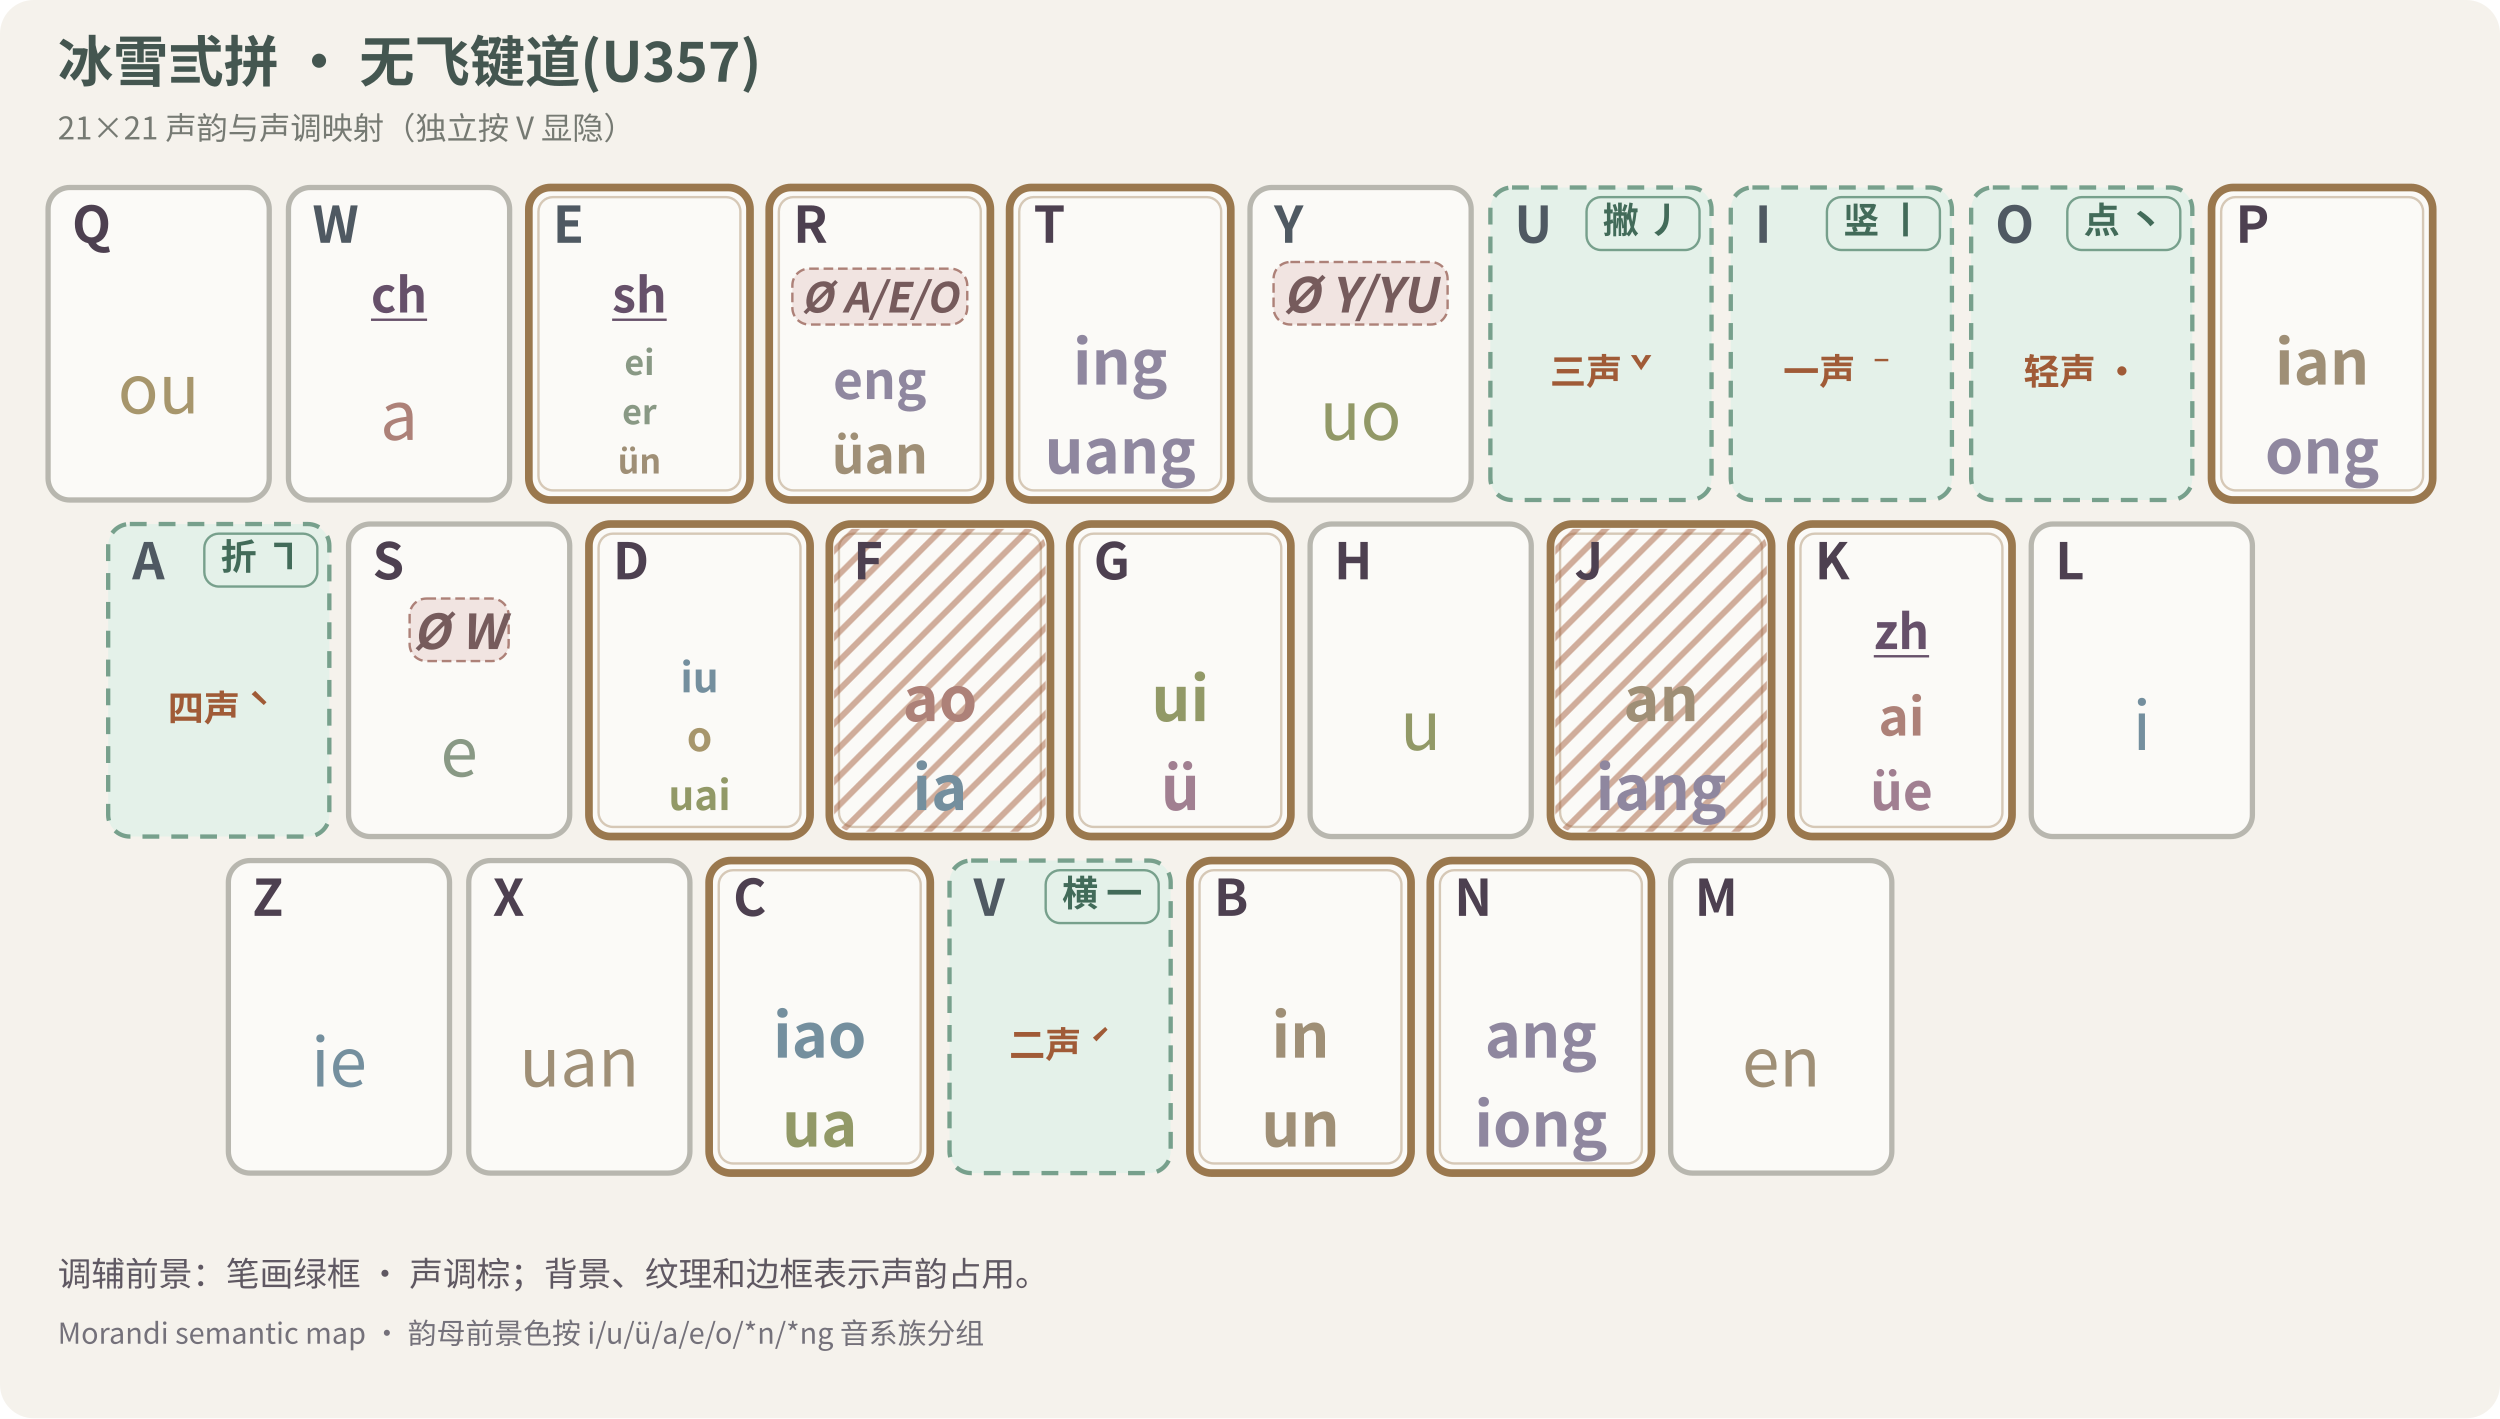
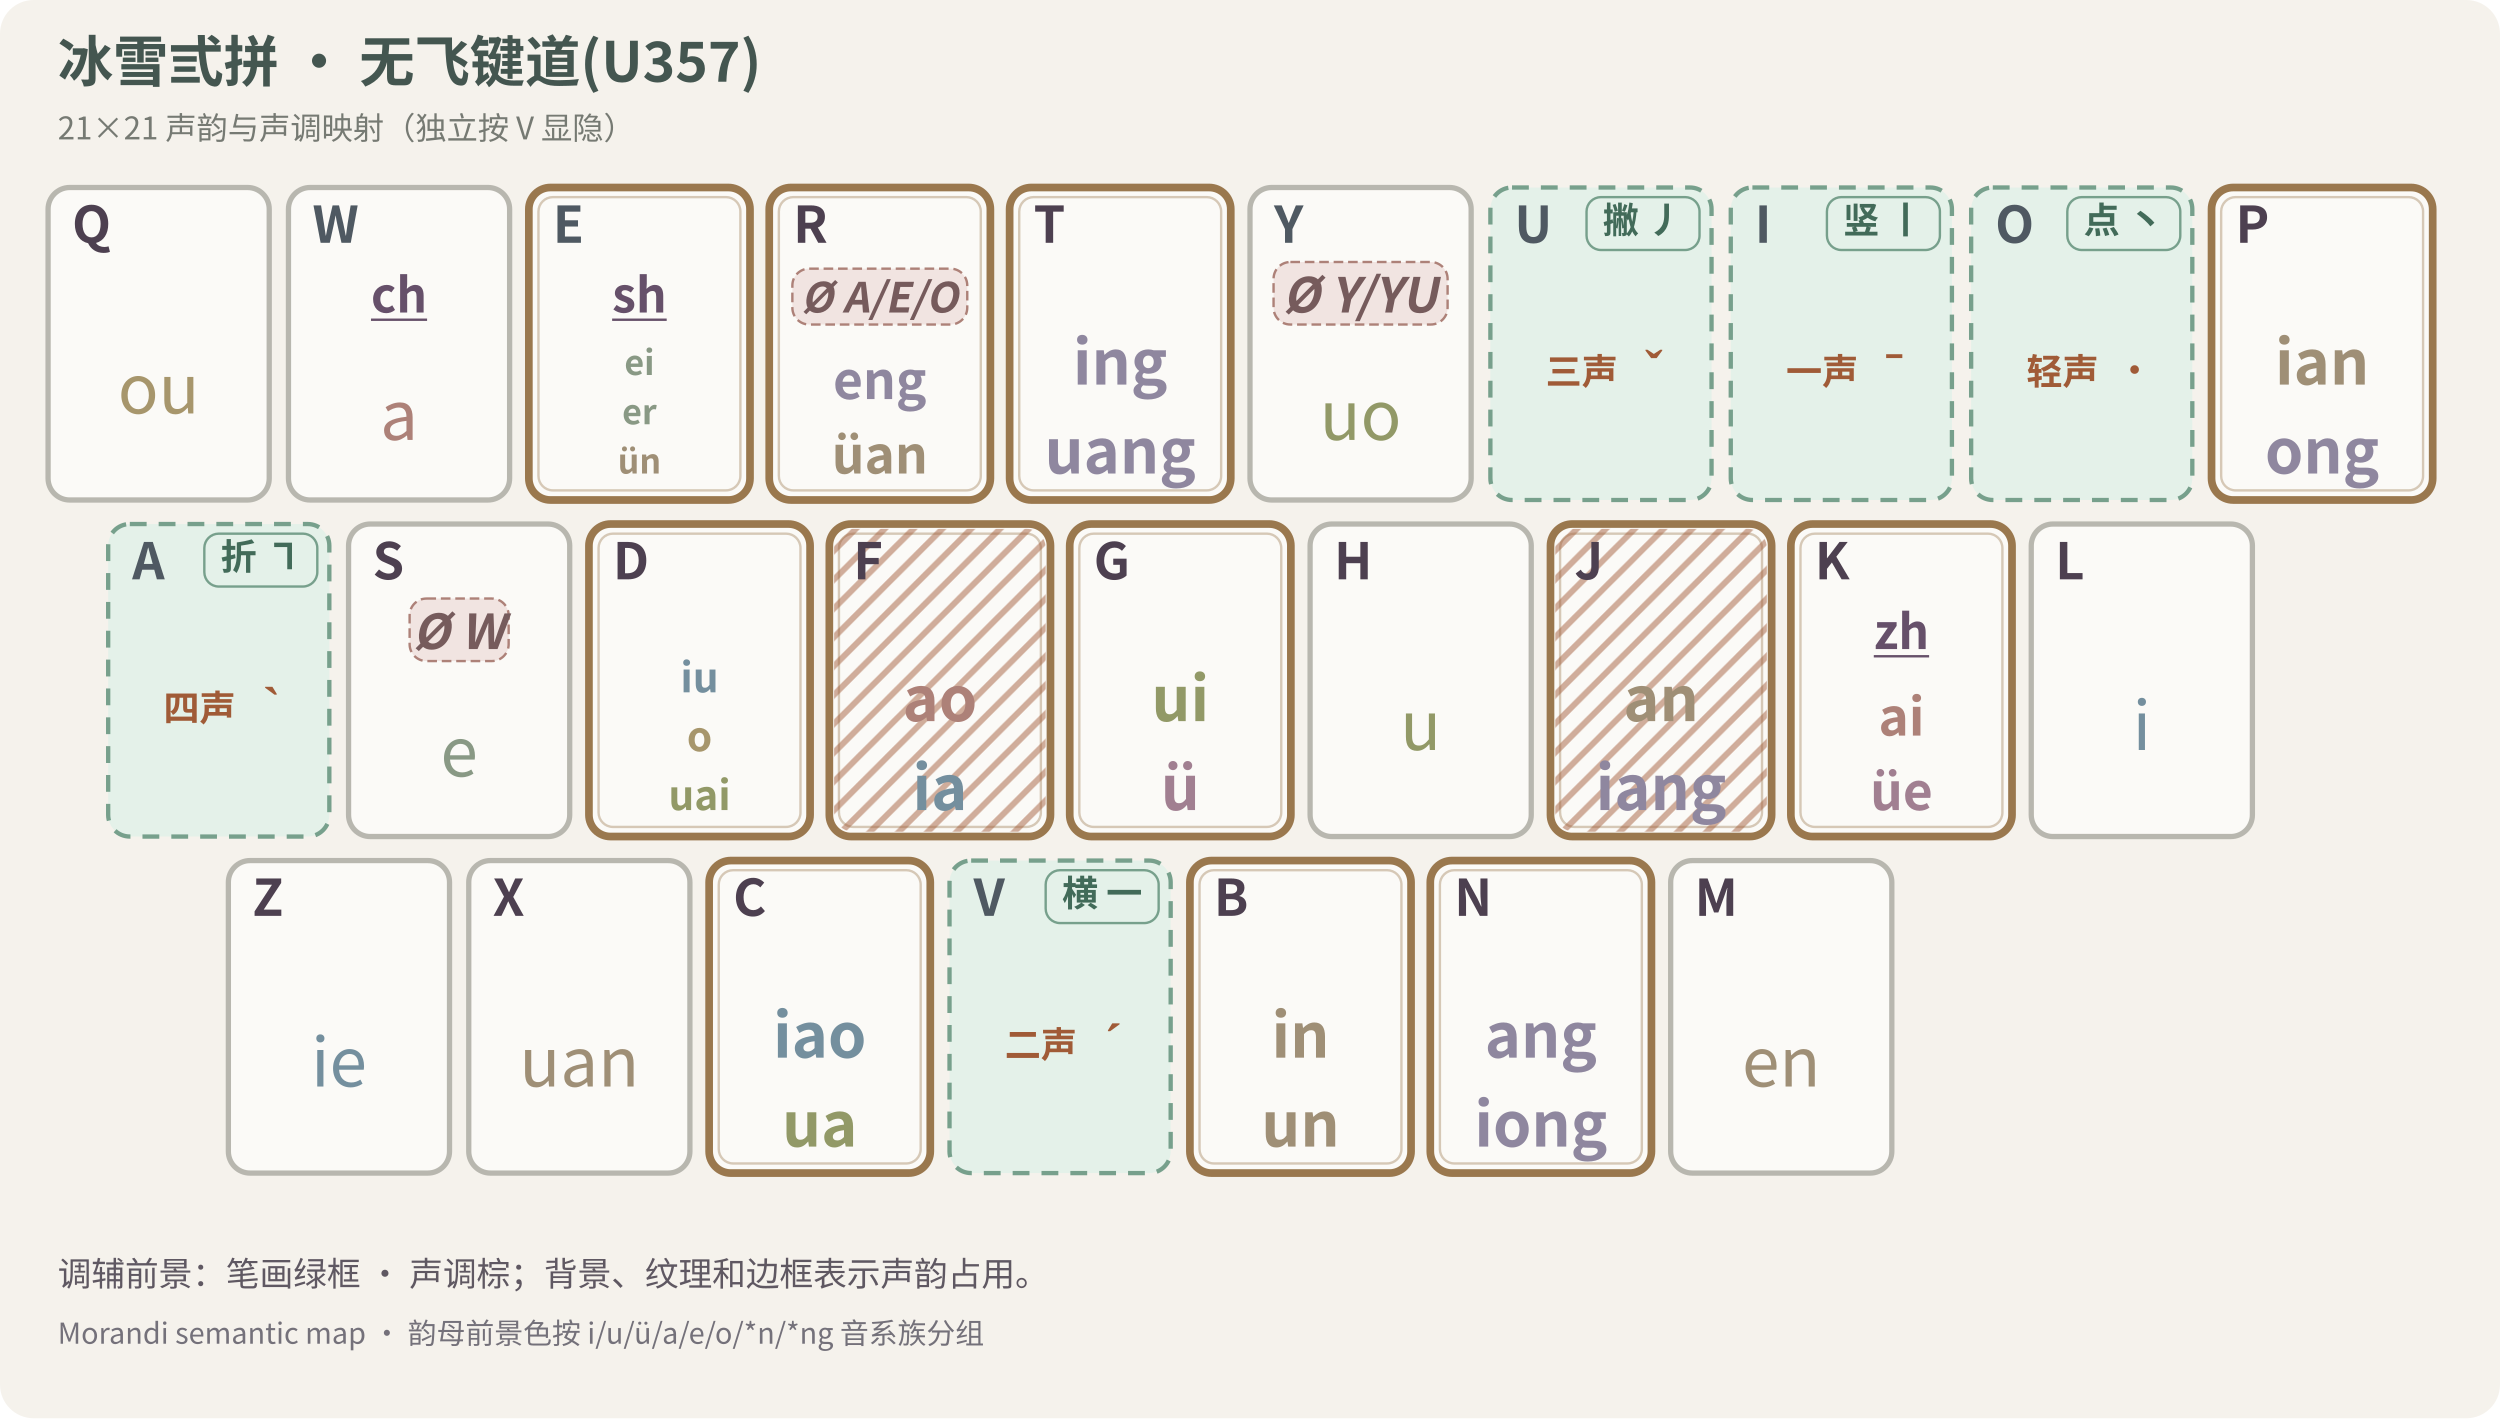
<svg xmlns="http://www.w3.org/2000/svg" class="keysvg nf4-keysvg" viewBox="0 0 1040 590" role="img" aria-labelledby="title desc">
  <defs>
    <pattern id="nf4-both" width="12" height="12" patternUnits="userSpaceOnUse">
      <rect width="12" height="12" fill="#fbfaf7" />
    </pattern>
    <pattern id="nf4-ionly" width="9" height="9" patternUnits="userSpaceOnUse">
      <rect width="9" height="9" fill="#e3eef4" />
      <path d="M2 0V9M7 0V9" stroke="#7399ad" stroke-opacity=".18" />
    </pattern>
    <pattern id="nf4-ronly" width="10" height="10" patternUnits="userSpaceOnUse">
      <rect width="10" height="10" fill="#f6ebd6" />
      <circle cx="3" cy="3" r="1.15" fill="#b39253" fill-opacity=".3" />
    </pattern>
    <pattern id="nf4-none" width="10" height="10" patternUnits="userSpaceOnUse">
      <rect width="10" height="10" fill="#eeece8" />
      <path d="M0 10L10 0" stroke="#aaa6a4" stroke-opacity=".14" />
    </pattern>
    <pattern id="nf4-multi" width="9" height="9" patternUnits="userSpaceOnUse">
      <rect width="9" height="9" fill="#f8efe2" />
      <path d="M-2 2L2-2M0 9L9 0M7 11L11 7" stroke="#9a784e" stroke-width="1.6" stroke-opacity=".27" />
    </pattern>
    <pattern id="nf4-anchor" width="12" height="12" patternUnits="userSpaceOnUse">
      <path d="M-3 3L3-3M0 12L12 0M9 15L15 9" stroke="#a05b37" stroke-width="2.5" stroke-opacity=".48" />
    </pattern>
  </defs>
  <rect width="1040" height="590" rx="14" fill="#f5f2ec" />
  <text x="24" y="34" font-family="Microsoft YaHei UI, Noto Sans CJK SC, sans-serif" font-size="23" fill="#445650" text-anchor="start" font-weight="760">冰雪弎拼 · 无飞键道(U357)</text>
  <text x="24" y="58" font-family="Microsoft YaHei UI, Noto Sans CJK SC, sans-serif" font-size="13" fill="#767a73" text-anchor="start" font-weight="500">21×21 声韵与声调映射（独立按 V 显隐）</text>
  <g data-key="Q" data-role="sound">
    <clipPath id="snow_sanpin-clip-0-0">
      <rect x="23" y="81" width="86" height="124" rx="7" />
    </clipPath>
    <rect x="20" y="78" width="92" height="130" rx="9" fill="#fbfaf7" stroke="#b8b7af" stroke-width="2.2" />
    <g clip-path="url(#snow_sanpin-clip-0-0)">
      <text x="30" y="101" font-family="Microsoft YaHei UI, Noto Sans CJK SC, sans-serif" font-size="21" fill="#4d4050" text-anchor="start" font-weight="800">Q</text>
      <text x="66" y="172" font-family="Microsoft YaHei UI, Noto Sans CJK SC, sans-serif" font-size="28" fill="#a7966c" text-anchor="middle" font-weight="540" data-final="ou">ou</text>
    </g>
  </g>
  <g data-key="W" data-role="sound">
    <clipPath id="snow_sanpin-clip-0-1">
      <rect x="123" y="81" width="86" height="124" rx="7" />
    </clipPath>
    <rect x="120" y="78" width="92" height="130" rx="9" fill="#fbfaf7" stroke="#b8b7af" stroke-width="2.2" />
    <g clip-path="url(#snow_sanpin-clip-0-1)">
      <text x="130" y="101" font-family="Microsoft YaHei UI, Noto Sans CJK SC, sans-serif" font-size="21" fill="#4f5962" text-anchor="start" font-weight="680">W</text>
      <text x="166" y="130" text-anchor="middle" font-family="Microsoft YaHei UI, Noto Sans CJK SC, sans-serif" font-size="20" font-weight="700" text-decoration="underline" fill="#66506a">ch</text>
      <text x="166" y="183" font-family="Microsoft YaHei UI, Noto Sans CJK SC, sans-serif" font-size="28" fill="#ad8178" text-anchor="middle" font-weight="540" data-final="a">a</text>
    </g>
  </g>
  <g data-key="E" data-role="sound" data-multi="true">
    <clipPath id="snow_sanpin-clip-0-2">
      <rect x="223" y="81" width="86" height="124" rx="7" />
    </clipPath>
    <rect x="220" y="78" width="92" height="130" rx="9" fill="#fbfaf7" stroke="#9a784e" stroke-width="3.2" />
    <rect x="224" y="82" width="84" height="122" rx="6" fill="none" stroke="#9a784e" stroke-opacity=".38" />
    <g clip-path="url(#snow_sanpin-clip-0-2)">
      <text x="230" y="101" font-family="Microsoft YaHei UI, Noto Sans CJK SC, sans-serif" font-size="21" fill="#4f5962" text-anchor="start" font-weight="680">E</text>
      <text x="266" y="130" text-anchor="middle" font-family="Microsoft YaHei UI, Noto Sans CJK SC, sans-serif" font-size="20" font-weight="700" text-decoration="underline" fill="#66506a">sh</text>
      <text x="266" y="156" font-family="Microsoft YaHei UI, Noto Sans CJK SC, sans-serif" font-size="14.145" fill="#899985" text-anchor="middle" font-weight="650" data-final="ei">ei</text>
      <text x="266" y="176.5" font-family="Microsoft YaHei UI, Noto Sans CJK SC, sans-serif" font-size="14.145" fill="#899985" text-anchor="middle" font-weight="650" data-final="er">er</text>
      <text x="266" y="197" font-family="Microsoft YaHei UI, Noto Sans CJK SC, sans-serif" font-size="14.145" fill="#9f8f76" text-anchor="middle" font-weight="650" data-final="vn">ün</text>
    </g>
  </g>
  <g data-key="R" data-role="sound" data-multi="true">
    <clipPath id="snow_sanpin-clip-0-3">
      <rect x="323" y="81" width="86" height="124" rx="7" />
    </clipPath>
    <rect x="320" y="78" width="92" height="130" rx="9" fill="#fbfaf7" stroke="#9a784e" stroke-width="3.2" />
    <rect x="324" y="82" width="84" height="122" rx="6" fill="none" stroke="#9a784e" stroke-opacity=".38" />
    <g clip-path="url(#snow_sanpin-clip-0-3)">
      <text x="330" y="101" font-family="Microsoft YaHei UI, Noto Sans CJK SC, sans-serif" font-size="21" fill="#4d4050" text-anchor="start" font-weight="800">R</text>
      <rect x="329.621" y="111.759" width="72.759" height="23.241" rx="7" fill="#f1e4e1" stroke="#ad8178" stroke-dasharray="4 2" />
      <text x="366" y="130" text-anchor="middle" font-family="Microsoft YaHei UI, Noto Sans CJK SC, sans-serif" font-size="17.241" font-weight="700" font-style="italic" fill="#765b5c">Ø A/E/O</text>
      <text x="366" y="166" font-family="Microsoft YaHei UI, Noto Sans CJK SC, sans-serif" font-size="21.39" fill="#8f879f" text-anchor="middle" font-weight="650" data-final="eng">eng</text>
      <text x="366" y="197" font-family="Microsoft YaHei UI, Noto Sans CJK SC, sans-serif" font-size="21.39" fill="#9f8f76" text-anchor="middle" font-weight="650" data-final="van">üan</text>
    </g>
  </g>
  <g data-key="T" data-role="sound" data-multi="true">
    <clipPath id="snow_sanpin-clip-0-4">
      <rect x="423" y="81" width="86" height="124" rx="7" />
    </clipPath>
    <rect x="420" y="78" width="92" height="130" rx="9" fill="#fbfaf7" stroke="#9a784e" stroke-width="3.2" />
    <rect x="424" y="82" width="84" height="122" rx="6" fill="none" stroke="#9a784e" stroke-opacity=".38" />
    <g clip-path="url(#snow_sanpin-clip-0-4)">
      <text x="430" y="101" font-family="Microsoft YaHei UI, Noto Sans CJK SC, sans-serif" font-size="21" fill="#4d4050" text-anchor="start" font-weight="800">T</text>
      <text x="466" y="160" font-family="Microsoft YaHei UI, Noto Sans CJK SC, sans-serif" font-size="25.53" fill="#8f879f" text-anchor="middle" font-weight="650" data-final="ing">ing</text>
      <text x="466" y="197" font-family="Microsoft YaHei UI, Noto Sans CJK SC, sans-serif" font-size="25.53" fill="#8f879f" text-anchor="middle" font-weight="650" data-final="uang">uang</text>
    </g>
  </g>
  <g data-key="Y" data-role="sound">
    <clipPath id="snow_sanpin-clip-0-5">
      <rect x="523" y="81" width="86" height="124" rx="7" />
    </clipPath>
    <rect x="520" y="78" width="92" height="130" rx="9" fill="#fbfaf7" stroke="#b8b7af" stroke-width="2.2" />
    <g clip-path="url(#snow_sanpin-clip-0-5)">
      <text x="530" y="101" font-family="Microsoft YaHei UI, Noto Sans CJK SC, sans-serif" font-size="21" fill="#4f5962" text-anchor="start" font-weight="680">Y</text>
      <rect x="529.8" y="109" width="72.4" height="26" rx="7" fill="#f1e4e1" stroke="#ad8178" stroke-dasharray="4 2" />
      <text x="566" y="130" text-anchor="middle" font-family="Microsoft YaHei UI, Noto Sans CJK SC, sans-serif" font-size="20" font-weight="700" font-style="italic" fill="#765b5c">Ø Y/YU</text>
      <text x="566" y="183" font-family="Microsoft YaHei UI, Noto Sans CJK SC, sans-serif" font-size="28" fill="#929967" text-anchor="middle" font-weight="540" data-final="uo">uo</text>
    </g>
  </g>
  <g data-key="U" data-role="auxiliary-only">
    <clipPath id="snow_sanpin-clip-0-6">
      <rect x="623" y="81" width="86" height="124" rx="7" />
    </clipPath>
    <rect x="620" y="78" width="92" height="130" rx="9" fill="#e4f1e9" stroke="#77a08c" stroke-width="1.8" stroke-dasharray="7 5" />
    <g clip-path="url(#snow_sanpin-clip-0-6)">
      <text x="630" y="101" font-family="Microsoft YaHei UI, Noto Sans CJK SC, sans-serif" font-size="21" fill="#4f5962" text-anchor="start" font-weight="680">U</text>
      <g data-aux-badge="stroke">
        <rect x="660" y="82" width="47" height="22" rx="6" fill="#e4f1e9" stroke="#77a08c" />
        <text x="683.5" y="97" font-family="Microsoft YaHei UI, Noto Sans CJK SC, sans-serif" font-size="15" fill="#426b59" text-anchor="middle" font-weight="750" data-aux-kind="stroke">撇 丿</text>
      </g>
-       <text x="666" y="160" font-family="Microsoft YaHei UI, Noto Sans CJK SC, sans-serif" font-size="15" fill="#a05b37" text-anchor="middle" font-weight="750" data-aux-kind="tone">三声 ˇ</text>
+       <text x="658" y="160" font-family="Microsoft YaHei UI, Noto Sans CJK SC, sans-serif" font-size="15" fill="#a05b37" text-anchor="middle" font-weight="750" data-aux-kind="tone">三声</text>
+       <text x="688" y="161" font-family="Noto Sans Symbols 2, Segoe UI Symbol, Arial Unicode MS, sans-serif" font-size="22" fill="#a05b37" text-anchor="middle" font-weight="750" data-aux-mark="tone">ˇ</text>
    </g>
  </g>
  <g data-key="I" data-role="auxiliary-only">
    <clipPath id="snow_sanpin-clip-0-7">
      <rect x="723" y="81" width="86" height="124" rx="7" />
    </clipPath>
    <rect x="720" y="78" width="92" height="130" rx="9" fill="#e4f1e9" stroke="#77a08c" stroke-width="1.8" stroke-dasharray="7 5" />
    <g clip-path="url(#snow_sanpin-clip-0-7)">
      <text x="730" y="101" font-family="Microsoft YaHei UI, Noto Sans CJK SC, sans-serif" font-size="21" fill="#4f5962" text-anchor="start" font-weight="680">I</text>
      <g data-aux-badge="stroke">
        <rect x="760" y="82" width="47" height="22" rx="6" fill="#e4f1e9" stroke="#77a08c" />
        <text x="783.5" y="97" font-family="Microsoft YaHei UI, Noto Sans CJK SC, sans-serif" font-size="15" fill="#426b59" text-anchor="middle" font-weight="750" data-aux-kind="stroke">竖 丨</text>
      </g>
-       <text x="766" y="160" font-family="Microsoft YaHei UI, Noto Sans CJK SC, sans-serif" font-size="15" fill="#a05b37" text-anchor="middle" font-weight="750" data-aux-kind="tone">一声 ˉ</text>
+       <text x="758" y="160" font-family="Microsoft YaHei UI, Noto Sans CJK SC, sans-serif" font-size="15" fill="#a05b37" text-anchor="middle" font-weight="750" data-aux-kind="tone">一声</text>
+       <text x="788" y="161" font-family="Noto Sans Symbols 2, Segoe UI Symbol, Arial Unicode MS, sans-serif" font-size="22" fill="#a05b37" text-anchor="middle" font-weight="750" data-aux-mark="tone">ˉ</text>
    </g>
  </g>
  <g data-key="O" data-role="auxiliary-only">
    <clipPath id="snow_sanpin-clip-0-8">
      <rect x="823" y="81" width="86" height="124" rx="7" />
    </clipPath>
    <rect x="820" y="78" width="92" height="130" rx="9" fill="#e4f1e9" stroke="#77a08c" stroke-width="1.8" stroke-dasharray="7 5" />
    <g clip-path="url(#snow_sanpin-clip-0-8)">
      <text x="830" y="101" font-family="Microsoft YaHei UI, Noto Sans CJK SC, sans-serif" font-size="21" fill="#4f5962" text-anchor="start" font-weight="680">O</text>
      <g data-aux-badge="stroke">
        <rect x="860" y="82" width="47" height="22" rx="6" fill="#e4f1e9" stroke="#77a08c" />
        <text x="883.5" y="97" font-family="Microsoft YaHei UI, Noto Sans CJK SC, sans-serif" font-size="15" fill="#426b59" text-anchor="middle" font-weight="750" data-aux-kind="stroke">点 丶</text>
      </g>
-       <text x="866" y="160" font-family="Microsoft YaHei UI, Noto Sans CJK SC, sans-serif" font-size="15" fill="#a05b37" text-anchor="middle" font-weight="750" data-aux-kind="tone">轻声 ·</text>
+       <text x="858" y="160" font-family="Microsoft YaHei UI, Noto Sans CJK SC, sans-serif" font-size="15" fill="#a05b37" text-anchor="middle" font-weight="750" data-aux-kind="tone">轻声</text>
+       <text x="888" y="161" font-family="Noto Sans Symbols 2, Segoe UI Symbol, Arial Unicode MS, sans-serif" font-size="22" fill="#a05b37" text-anchor="middle" font-weight="750" data-aux-mark="tone">·</text>
    </g>
  </g>
  <g data-key="P" data-role="sound" data-multi="true">
    <clipPath id="snow_sanpin-clip-0-9">
      <rect x="923" y="81" width="86" height="124" rx="7" />
    </clipPath>
    <rect x="920" y="78" width="92" height="130" rx="9" fill="#fbfaf7" stroke="#9a784e" stroke-width="3.2" />
    <rect x="924" y="82" width="84" height="122" rx="6" fill="none" stroke="#9a784e" stroke-opacity=".38" />
    <g clip-path="url(#snow_sanpin-clip-0-9)">
      <text x="930" y="101" font-family="Microsoft YaHei UI, Noto Sans CJK SC, sans-serif" font-size="21" fill="#4d4050" text-anchor="start" font-weight="800">P</text>
      <text x="966" y="160" font-family="Microsoft YaHei UI, Noto Sans CJK SC, sans-serif" font-size="25.53" fill="#9f8f76" text-anchor="middle" font-weight="650" data-final="ian">ian</text>
      <text x="966" y="197" font-family="Microsoft YaHei UI, Noto Sans CJK SC, sans-serif" font-size="25.53" fill="#8f879f" text-anchor="middle" font-weight="650" data-final="ong">ong</text>
    </g>
  </g>
  <g data-key="A" data-role="auxiliary-only">
    <clipPath id="snow_sanpin-clip-1-0">
      <rect x="48" y="221" width="86" height="124" rx="7" />
    </clipPath>
    <rect x="45" y="218" width="92" height="130" rx="9" fill="#e4f1e9" stroke="#77a08c" stroke-width="1.8" stroke-dasharray="7 5" />
    <g clip-path="url(#snow_sanpin-clip-1-0)">
      <text x="55" y="241" font-family="Microsoft YaHei UI, Noto Sans CJK SC, sans-serif" font-size="21" fill="#4f5962" text-anchor="start" font-weight="680">A</text>
      <g data-aux-badge="stroke">
        <rect x="85" y="222" width="47" height="22" rx="6" fill="#e4f1e9" stroke="#77a08c" />
        <text x="108.5" y="237" font-family="Microsoft YaHei UI, Noto Sans CJK SC, sans-serif" font-size="15" fill="#426b59" text-anchor="middle" font-weight="750" data-aux-kind="stroke">折 ㇕</text>
      </g>
-       <text x="91" y="300" font-family="Microsoft YaHei UI, Noto Sans CJK SC, sans-serif" font-size="15" fill="#a05b37" text-anchor="middle" font-weight="750" data-aux-kind="tone">四声 ˋ</text>
+       <text x="83" y="300" font-family="Microsoft YaHei UI, Noto Sans CJK SC, sans-serif" font-size="15" fill="#a05b37" text-anchor="middle" font-weight="750" data-aux-kind="tone">四声</text>
+       <text x="113" y="301" font-family="Noto Sans Symbols 2, Segoe UI Symbol, Arial Unicode MS, sans-serif" font-size="22" fill="#a05b37" text-anchor="middle" font-weight="750" data-aux-mark="tone">ˋ</text>
    </g>
  </g>
  <g data-key="S" data-role="sound">
    <clipPath id="snow_sanpin-clip-1-1">
      <rect x="148" y="221" width="86" height="124" rx="7" />
    </clipPath>
    <rect x="145" y="218" width="92" height="130" rx="9" fill="#fbfaf7" stroke="#b8b7af" stroke-width="2.2" />
    <g clip-path="url(#snow_sanpin-clip-1-1)">
      <text x="155" y="241" font-family="Microsoft YaHei UI, Noto Sans CJK SC, sans-serif" font-size="21" fill="#4d4050" text-anchor="start" font-weight="800">S</text>
      <rect x="170.4" y="249" width="41.2" height="26" rx="7" fill="#f1e4e1" stroke="#ad8178" stroke-dasharray="4 2" />
      <text x="191" y="270" text-anchor="middle" font-family="Microsoft YaHei UI, Noto Sans CJK SC, sans-serif" font-size="20" font-weight="700" font-style="italic" fill="#765b5c">Ø W</text>
      <text x="191" y="323" font-family="Microsoft YaHei UI, Noto Sans CJK SC, sans-serif" font-size="28" fill="#899985" text-anchor="middle" font-weight="540" data-final="e">e</text>
    </g>
  </g>
  <g data-key="D" data-role="sound" data-multi="true">
    <clipPath id="snow_sanpin-clip-1-2">
      <rect x="248" y="221" width="86" height="124" rx="7" />
    </clipPath>
    <rect x="245" y="218" width="92" height="130" rx="9" fill="#fbfaf7" stroke="#9a784e" stroke-width="3.2" />
    <rect x="249" y="222" width="84" height="122" rx="6" fill="none" stroke="#9a784e" stroke-opacity=".38" />
    <g clip-path="url(#snow_sanpin-clip-1-2)">
      <text x="255" y="241" font-family="Microsoft YaHei UI, Noto Sans CJK SC, sans-serif" font-size="21" fill="#4d4050" text-anchor="start" font-weight="800">D</text>
      <text x="291" y="288" font-family="Microsoft YaHei UI, Noto Sans CJK SC, sans-serif" font-size="16.905" fill="#748f9e" text-anchor="middle" font-weight="650" data-final="iu">iu</text>
      <text x="291" y="312.5" font-family="Microsoft YaHei UI, Noto Sans CJK SC, sans-serif" font-size="16.905" fill="#a7966c" text-anchor="middle" font-weight="650" data-final="o">o</text>
      <text x="291" y="337" font-family="Microsoft YaHei UI, Noto Sans CJK SC, sans-serif" font-size="16.905" fill="#929967" text-anchor="middle" font-weight="650" data-final="uai">uai</text>
    </g>
  </g>
  <g data-key="F" data-role="sound" data-multi="true">
    <clipPath id="snow_sanpin-clip-1-3">
      <rect x="348" y="221" width="86" height="124" rx="7" />
    </clipPath>
    <rect x="345" y="218" width="92" height="130" rx="9" fill="#fbfaf7" stroke="#9a784e" stroke-width="3.2" />
    <rect x="349" y="222" width="84" height="122" rx="6" fill="none" stroke="#9a784e" stroke-opacity=".38" />
    <rect x="347" y="220" width="88" height="126" rx="8" fill="url(#nf4-anchor)" pointer-events="none" />
    <g clip-path="url(#snow_sanpin-clip-1-3)">
      <text x="355" y="241" font-family="Microsoft YaHei UI, Noto Sans CJK SC, sans-serif" font-size="21" fill="#4d4050" text-anchor="start" font-weight="800">F</text>
      <text x="391" y="300" font-family="Microsoft YaHei UI, Noto Sans CJK SC, sans-serif" font-size="25.53" fill="#ad8178" text-anchor="middle" font-weight="650" data-final="ao">ao</text>
      <text x="391" y="337" font-family="Microsoft YaHei UI, Noto Sans CJK SC, sans-serif" font-size="25.53" fill="#748f9e" text-anchor="middle" font-weight="650" data-final="ia">ia</text>
    </g>
  </g>
  <g data-key="G" data-role="sound" data-multi="true">
    <clipPath id="snow_sanpin-clip-1-4">
      <rect x="448" y="221" width="86" height="124" rx="7" />
    </clipPath>
    <rect x="445" y="218" width="92" height="130" rx="9" fill="#fbfaf7" stroke="#9a784e" stroke-width="3.2" />
    <rect x="449" y="222" width="84" height="122" rx="6" fill="none" stroke="#9a784e" stroke-opacity=".38" />
    <g clip-path="url(#snow_sanpin-clip-1-4)">
      <text x="455" y="241" font-family="Microsoft YaHei UI, Noto Sans CJK SC, sans-serif" font-size="21" fill="#4d4050" text-anchor="start" font-weight="800">G</text>
      <text x="491" y="300" font-family="Microsoft YaHei UI, Noto Sans CJK SC, sans-serif" font-size="25.53" fill="#929967" text-anchor="middle" font-weight="650" data-final="ui">ui</text>
      <text x="491" y="337" font-family="Microsoft YaHei UI, Noto Sans CJK SC, sans-serif" font-size="25.53" fill="#a17f91" text-anchor="middle" font-weight="650" data-final="v">ü</text>
    </g>
  </g>
  <g data-key="H" data-role="sound">
    <clipPath id="snow_sanpin-clip-1-5">
      <rect x="548" y="221" width="86" height="124" rx="7" />
    </clipPath>
    <rect x="545" y="218" width="92" height="130" rx="9" fill="#fbfaf7" stroke="#b8b7af" stroke-width="2.2" />
    <g clip-path="url(#snow_sanpin-clip-1-5)">
      <text x="555" y="241" font-family="Microsoft YaHei UI, Noto Sans CJK SC, sans-serif" font-size="21" fill="#4d4050" text-anchor="start" font-weight="800">H</text>
      <text x="591" y="312" font-family="Microsoft YaHei UI, Noto Sans CJK SC, sans-serif" font-size="28" fill="#929967" text-anchor="middle" font-weight="540" data-final="u">u</text>
    </g>
  </g>
  <g data-key="J" data-role="sound" data-multi="true">
    <clipPath id="snow_sanpin-clip-1-6">
      <rect x="648" y="221" width="86" height="124" rx="7" />
    </clipPath>
    <rect x="645" y="218" width="92" height="130" rx="9" fill="#fbfaf7" stroke="#9a784e" stroke-width="3.2" />
    <rect x="649" y="222" width="84" height="122" rx="6" fill="none" stroke="#9a784e" stroke-opacity=".38" />
    <rect x="647" y="220" width="88" height="126" rx="8" fill="url(#nf4-anchor)" pointer-events="none" />
    <g clip-path="url(#snow_sanpin-clip-1-6)">
      <text x="655" y="241" font-family="Microsoft YaHei UI, Noto Sans CJK SC, sans-serif" font-size="21" fill="#4d4050" text-anchor="start" font-weight="800">J</text>
      <text x="691" y="300" font-family="Microsoft YaHei UI, Noto Sans CJK SC, sans-serif" font-size="25.53" fill="#9f8f76" text-anchor="middle" font-weight="650" data-final="an">an</text>
      <text x="691" y="337" font-family="Microsoft YaHei UI, Noto Sans CJK SC, sans-serif" font-size="25.53" fill="#8f879f" text-anchor="middle" font-weight="650" data-final="iang">iang</text>
    </g>
  </g>
  <g data-key="K" data-role="sound" data-multi="true">
    <clipPath id="snow_sanpin-clip-1-7">
      <rect x="748" y="221" width="86" height="124" rx="7" />
    </clipPath>
    <rect x="745" y="218" width="92" height="130" rx="9" fill="#fbfaf7" stroke="#9a784e" stroke-width="3.2" />
    <rect x="749" y="222" width="84" height="122" rx="6" fill="none" stroke="#9a784e" stroke-opacity=".38" />
    <g clip-path="url(#snow_sanpin-clip-1-7)">
      <text x="755" y="241" font-family="Microsoft YaHei UI, Noto Sans CJK SC, sans-serif" font-size="21" fill="#4d4050" text-anchor="start" font-weight="800">K</text>
      <text x="791" y="270" text-anchor="middle" font-family="Microsoft YaHei UI, Noto Sans CJK SC, sans-serif" font-size="20" font-weight="700" text-decoration="underline" fill="#66506a">zh</text>
      <text x="791" y="306" font-family="Microsoft YaHei UI, Noto Sans CJK SC, sans-serif" font-size="21.39" fill="#ad8178" text-anchor="middle" font-weight="650" data-final="ai">ai</text>
      <text x="791" y="337" font-family="Microsoft YaHei UI, Noto Sans CJK SC, sans-serif" font-size="21.39" fill="#a17f91" text-anchor="middle" font-weight="650" data-final="ve">üe</text>
    </g>
  </g>
  <g data-key="L" data-role="sound">
    <clipPath id="snow_sanpin-clip-1-8">
      <rect x="848" y="221" width="86" height="124" rx="7" />
    </clipPath>
    <rect x="845" y="218" width="92" height="130" rx="9" fill="#fbfaf7" stroke="#b8b7af" stroke-width="2.2" />
    <g clip-path="url(#snow_sanpin-clip-1-8)">
      <text x="855" y="241" font-family="Microsoft YaHei UI, Noto Sans CJK SC, sans-serif" font-size="21" fill="#4d4050" text-anchor="start" font-weight="800">L</text>
      <text x="891" y="312" font-family="Microsoft YaHei UI, Noto Sans CJK SC, sans-serif" font-size="28" fill="#748f9e" text-anchor="middle" font-weight="540" data-final="i">i</text>
    </g>
  </g>
  <g data-key="Z" data-role="sound">
    <clipPath id="snow_sanpin-clip-2-0">
      <rect x="98" y="361" width="86" height="124" rx="7" />
    </clipPath>
    <rect x="95" y="358" width="92" height="130" rx="9" fill="#fbfaf7" stroke="#b8b7af" stroke-width="2.2" />
    <g clip-path="url(#snow_sanpin-clip-2-0)">
      <text x="105" y="381" font-family="Microsoft YaHei UI, Noto Sans CJK SC, sans-serif" font-size="21" fill="#4d4050" text-anchor="start" font-weight="800">Z</text>
      <text x="141" y="452" font-family="Microsoft YaHei UI, Noto Sans CJK SC, sans-serif" font-size="28" fill="#748f9e" text-anchor="middle" font-weight="540" data-final="ie">ie</text>
    </g>
  </g>
  <g data-key="X" data-role="sound">
    <clipPath id="snow_sanpin-clip-2-1">
      <rect x="198" y="361" width="86" height="124" rx="7" />
    </clipPath>
    <rect x="195" y="358" width="92" height="130" rx="9" fill="#fbfaf7" stroke="#b8b7af" stroke-width="2.2" />
    <g clip-path="url(#snow_sanpin-clip-2-1)">
      <text x="205" y="381" font-family="Microsoft YaHei UI, Noto Sans CJK SC, sans-serif" font-size="21" fill="#4d4050" text-anchor="start" font-weight="800">X</text>
      <text x="241" y="452" font-family="Microsoft YaHei UI, Noto Sans CJK SC, sans-serif" font-size="28" fill="#9f8f76" text-anchor="middle" font-weight="540" data-final="uan">uan</text>
    </g>
  </g>
  <g data-key="C" data-role="sound" data-multi="true">
    <clipPath id="snow_sanpin-clip-2-2">
      <rect x="298" y="361" width="86" height="124" rx="7" />
    </clipPath>
    <rect x="295" y="358" width="92" height="130" rx="9" fill="#fbfaf7" stroke="#9a784e" stroke-width="3.2" />
    <rect x="299" y="362" width="84" height="122" rx="6" fill="none" stroke="#9a784e" stroke-opacity=".38" />
    <g clip-path="url(#snow_sanpin-clip-2-2)">
      <text x="305" y="381" font-family="Microsoft YaHei UI, Noto Sans CJK SC, sans-serif" font-size="21" fill="#4d4050" text-anchor="start" font-weight="800">C</text>
      <text x="341" y="440" font-family="Microsoft YaHei UI, Noto Sans CJK SC, sans-serif" font-size="25.53" fill="#748f9e" text-anchor="middle" font-weight="650" data-final="iao">iao</text>
      <text x="341" y="477" font-family="Microsoft YaHei UI, Noto Sans CJK SC, sans-serif" font-size="25.53" fill="#929967" text-anchor="middle" font-weight="650" data-final="ua">ua</text>
    </g>
  </g>
  <g data-key="V" data-role="auxiliary-only">
    <clipPath id="snow_sanpin-clip-2-3">
      <rect x="398" y="361" width="86" height="124" rx="7" />
    </clipPath>
    <rect x="395" y="358" width="92" height="130" rx="9" fill="#e4f1e9" stroke="#77a08c" stroke-width="1.8" stroke-dasharray="7 5" />
    <g clip-path="url(#snow_sanpin-clip-2-3)">
      <text x="405" y="381" font-family="Microsoft YaHei UI, Noto Sans CJK SC, sans-serif" font-size="21" fill="#4f5962" text-anchor="start" font-weight="680">V</text>
      <g data-aux-badge="stroke">
        <rect x="435" y="362" width="47" height="22" rx="6" fill="#e4f1e9" stroke="#77a08c" />
        <text x="458.5" y="377" font-family="Microsoft YaHei UI, Noto Sans CJK SC, sans-serif" font-size="15" fill="#426b59" text-anchor="middle" font-weight="750" data-aux-kind="stroke">横 一</text>
      </g>
-       <text x="441" y="440" font-family="Microsoft YaHei UI, Noto Sans CJK SC, sans-serif" font-size="15" fill="#a05b37" text-anchor="middle" font-weight="750" data-aux-kind="tone">二声 ˊ</text>
+       <text x="433" y="440" font-family="Microsoft YaHei UI, Noto Sans CJK SC, sans-serif" font-size="15" fill="#a05b37" text-anchor="middle" font-weight="750" data-aux-kind="tone">二声</text>
+       <text x="463" y="441" font-family="Noto Sans Symbols 2, Segoe UI Symbol, Arial Unicode MS, sans-serif" font-size="22" fill="#a05b37" text-anchor="middle" font-weight="750" data-aux-mark="tone">ˊ</text>
    </g>
  </g>
  <g data-key="B" data-role="sound" data-multi="true">
    <clipPath id="snow_sanpin-clip-2-4">
      <rect x="498" y="361" width="86" height="124" rx="7" />
    </clipPath>
    <rect x="495" y="358" width="92" height="130" rx="9" fill="#fbfaf7" stroke="#9a784e" stroke-width="3.2" />
    <rect x="499" y="362" width="84" height="122" rx="6" fill="none" stroke="#9a784e" stroke-opacity=".38" />
    <g clip-path="url(#snow_sanpin-clip-2-4)">
      <text x="505" y="381" font-family="Microsoft YaHei UI, Noto Sans CJK SC, sans-serif" font-size="21" fill="#4d4050" text-anchor="start" font-weight="800">B</text>
      <text x="541" y="440" font-family="Microsoft YaHei UI, Noto Sans CJK SC, sans-serif" font-size="25.53" fill="#9f8f76" text-anchor="middle" font-weight="650" data-final="in">in</text>
      <text x="541" y="477" font-family="Microsoft YaHei UI, Noto Sans CJK SC, sans-serif" font-size="25.53" fill="#9f8f76" text-anchor="middle" font-weight="650" data-final="un">un</text>
    </g>
  </g>
  <g data-key="N" data-role="sound" data-multi="true">
    <clipPath id="snow_sanpin-clip-2-5">
      <rect x="598" y="361" width="86" height="124" rx="7" />
    </clipPath>
    <rect x="595" y="358" width="92" height="130" rx="9" fill="#fbfaf7" stroke="#9a784e" stroke-width="3.2" />
    <rect x="599" y="362" width="84" height="122" rx="6" fill="none" stroke="#9a784e" stroke-opacity=".38" />
    <g clip-path="url(#snow_sanpin-clip-2-5)">
      <text x="605" y="381" font-family="Microsoft YaHei UI, Noto Sans CJK SC, sans-serif" font-size="21" fill="#4d4050" text-anchor="start" font-weight="800">N</text>
      <text x="641" y="440" font-family="Microsoft YaHei UI, Noto Sans CJK SC, sans-serif" font-size="25.53" fill="#8f879f" text-anchor="middle" font-weight="650" data-final="ang">ang</text>
      <text x="641" y="477" font-family="Microsoft YaHei UI, Noto Sans CJK SC, sans-serif" font-size="25.53" fill="#8f879f" text-anchor="middle" font-weight="650" data-final="iong">iong</text>
    </g>
  </g>
  <g data-key="M" data-role="sound">
    <clipPath id="snow_sanpin-clip-2-6">
      <rect x="698" y="361" width="86" height="124" rx="7" />
    </clipPath>
    <rect x="695" y="358" width="92" height="130" rx="9" fill="#fbfaf7" stroke="#b8b7af" stroke-width="2.2" />
    <g clip-path="url(#snow_sanpin-clip-2-6)">
      <text x="705" y="381" font-family="Microsoft YaHei UI, Noto Sans CJK SC, sans-serif" font-size="21" fill="#4d4050" text-anchor="start" font-weight="800">M</text>
      <text x="741" y="452" font-family="Microsoft YaHei UI, Noto Sans CJK SC, sans-serif" font-size="28" fill="#9f8f76" text-anchor="middle" font-weight="540" data-final="en">en</text>
    </g>
  </g>
  <text x="24" y="535" font-family="Microsoft YaHei UI, Noto Sans CJK SC, sans-serif" font-size="14" fill="#5f5862" text-anchor="start" font-weight="500">调辅前景：笔画绿框 · 声调棕；背景、纹理和边框表示声韵占用。</text>
  <text x="24" y="559" font-family="Microsoft YaHei UI, Noto Sans CJK SC, sans-serif" font-size="12" fill="#74717a" text-anchor="start" font-weight="500">Morandi semantic map · 韵母前景色按 i/u/ü/a/e/o/*n/*ng 音系族分组</text>
</svg>
